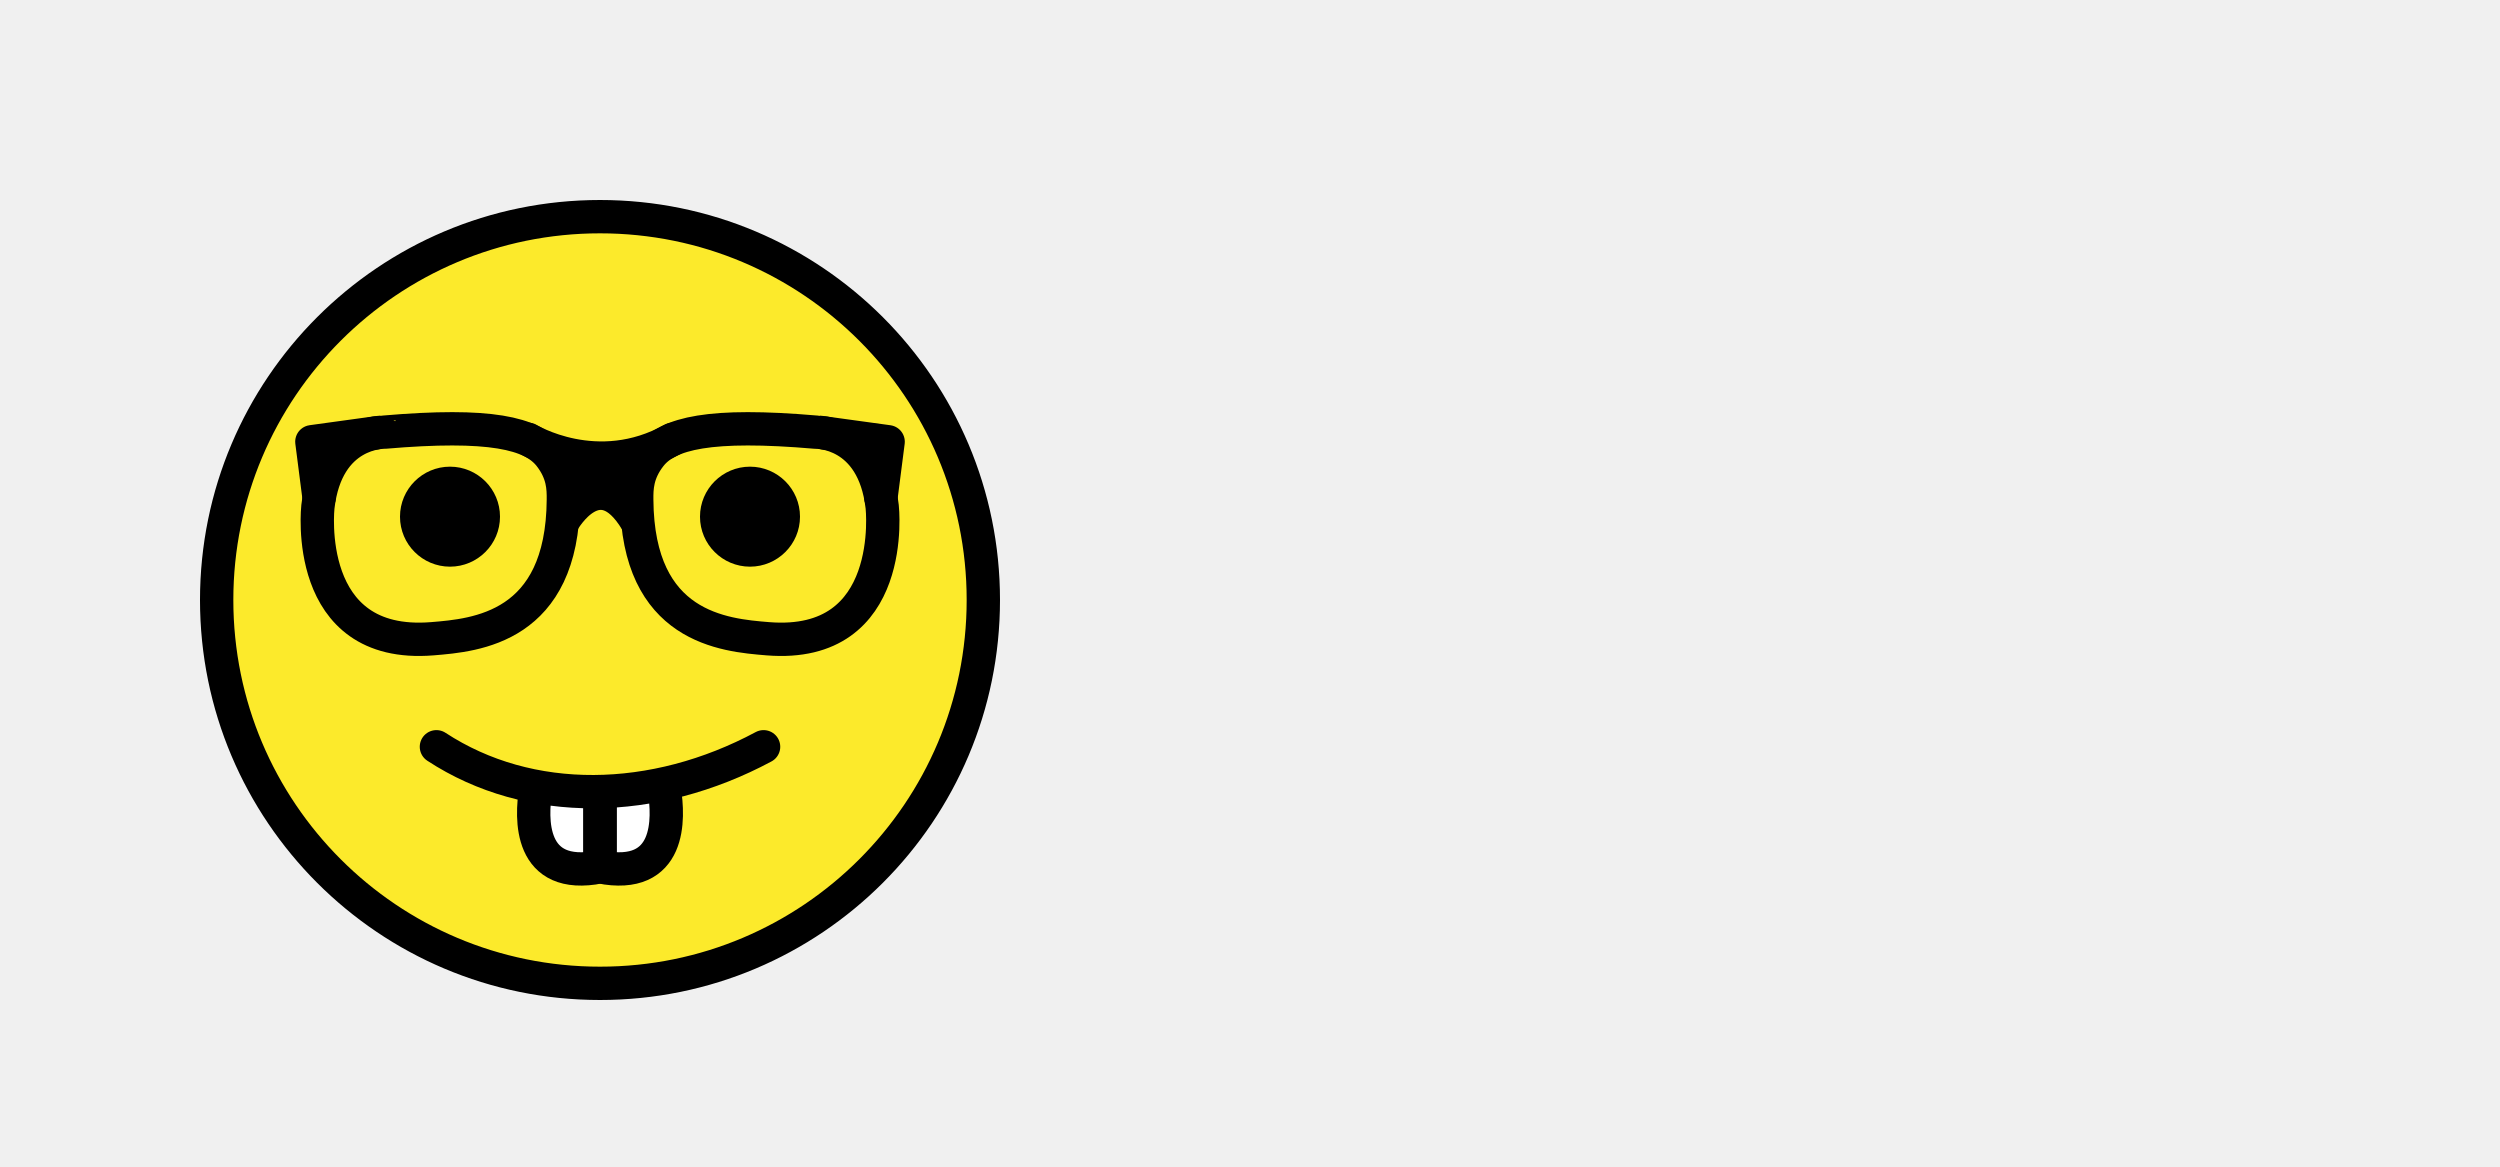
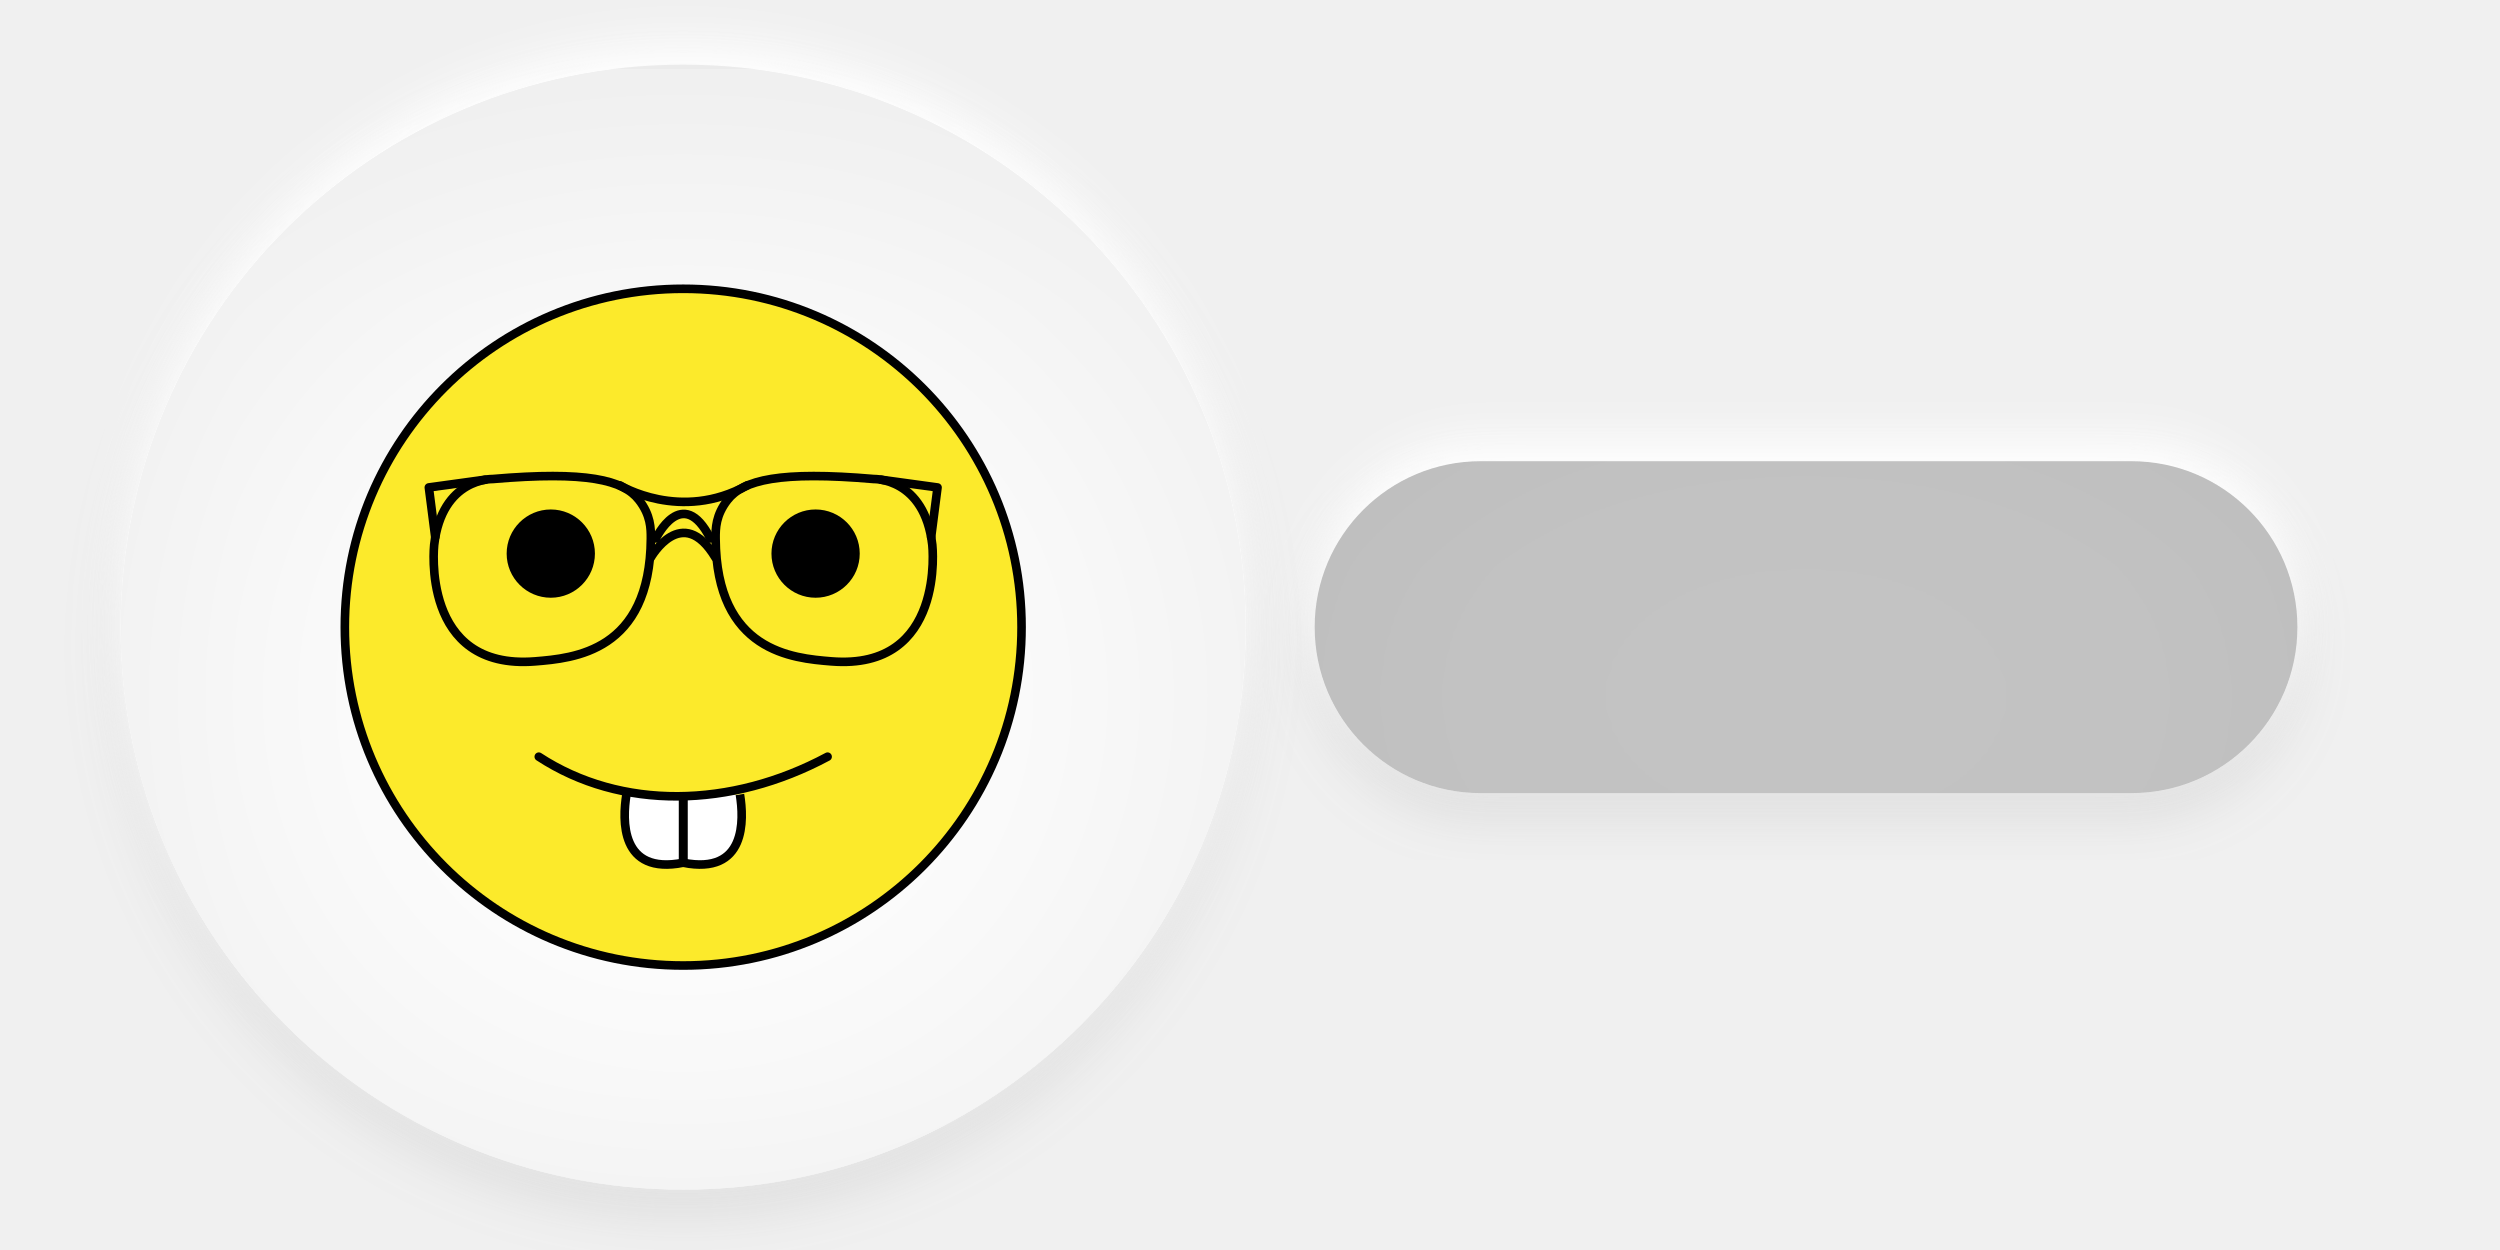
- <svg xmlns="http://www.w3.org/2000/svg" id="emoji" viewBox="0 0 150 70">
-   <rect id="my-rect" fill="#e5f9ff" x="0" y="0" rx="20" ry="20" />
-   <g>
-     <g id="color">
-       <circle cx="36" cy="36" r="23" fill="#FCEA2B" />
-       <path fill="#FFFFFF" d="M32.143,47.374c-0.282,1.723-0.434,5.488,3.857,4.64v-4.37" />
-       <path fill="#FFFFFF" d="M39.857,47.374c0.282,1.723,0.434,5.488-3.857,4.64v-4.37" />
+ <svg xmlns="http://www.w3.org/2000/svg" xmlns:xlink="http://www.w3.org/1999/xlink" id="emoji" width="160" height="80" viewBox="0 0 550 290" version="1.1">
+   <defs>
+     <rect id="my-rect" x="290" y="107" width="228" height="77" rx="38.5" />
+     <filter x="-5.3%" y="-17.8%" width="110.6%" height="137.8%" filterUnits="objectBoundingBox" id="filter-zpmiyhw9pq-2">
+       <feOffset dx="0" dy="5" in="SourceAlpha" result="shadowOffsetOuter1" />
+       <feGaussianBlur stdDeviation="6.5" in="shadowOffsetOuter1" result="shadowBlurOuter1" />
+       <feComposite in="shadowBlurOuter1" in2="SourceAlpha" operator="out" result="shadowBlurOuter1" />
+       <feColorMatrix values="0 0 0 0 0.86   0 0 0 0 0.86   0 0 0 0 0.86  0 0 0 1 0" type="matrix" in="shadowBlurOuter1" result="shadowMatrixOuter1" />
+       <feOffset dx="0" dy="-5" in="SourceAlpha" result="shadowOffsetOuter2" />
+       <feGaussianBlur stdDeviation="5" in="shadowOffsetOuter2" result="shadowBlurOuter2" />
+       <feComposite in="shadowBlurOuter2" in2="SourceAlpha" operator="out" result="shadowBlurOuter2" />
+       <feColorMatrix values="0 0 0 0 1   0 0 0 0 1   0 0 0 0 1  0 0 0 1 0" type="matrix" in="shadowBlurOuter2" result="shadowMatrixOuter2" />
+       <feMerge>
+         <feMergeNode in="shadowMatrixOuter1" />
+         <feMergeNode in="shadowMatrixOuter2" />
+       </feMerge>
+     </filter>
+     <filter x="-19.2%" y="-60.4%" width="138.4%" height="223.0%" filterUnits="objectBoundingBox" id="filter-zpmiyhw9pq-3">
+       <feGaussianBlur stdDeviation="58.5" in="SourceAlpha" result="shadowBlurInner1" />
+       <feOffset dx="0" dy="16" in="shadowBlurInner1" result="shadowOffsetInner1" />
+       <feComposite in="shadowOffsetInner1" in2="SourceAlpha" operator="arithmetic" k2="-1" k3="1" result="shadowInnerInner1" />
+       <feColorMatrix values="0 0 0 0 0   0 0 0 0 0   0 0 0 0 0  0 0 0 0.078 0" type="matrix" in="shadowInnerInner1" />
+     </filter>
+     <circle id="path-zpmiyhw9pq-4" cx="143.5" cy="145.5" r="130.5" />
+     <filter x="-8.4%" y="-9.2%" width="116.9%" height="119.5%" filterUnits="objectBoundingBox" id="filter-zpmiyhw9pq-5">
+       <feOffset dx="0" dy="5" in="SourceAlpha" result="shadowOffsetOuter1" />
+       <feGaussianBlur stdDeviation="6.5" in="shadowOffsetOuter1" result="shadowBlurOuter1" />
+       <feColorMatrix values="0 0 0 0 0.86   0 0 0 0 0.86   0 0 0 0 0.86  0 0 0 1 0" type="matrix" in="shadowBlurOuter1" result="shadowMatrixOuter1" />
+       <feOffset dx="0" dy="-5" in="SourceAlpha" result="shadowOffsetOuter2" />
+       <feGaussianBlur stdDeviation="5" in="shadowOffsetOuter2" result="shadowBlurOuter2" />
+       <feColorMatrix values="0 0 0 0 1   0 0 0 0 1   0 0 0 0 1  0 0 0 1 0" type="matrix" in="shadowBlurOuter2" result="shadowMatrixOuter2" />
+       <feMerge>
+         <feMergeNode in="shadowMatrixOuter1" />
+         <feMergeNode in="shadowMatrixOuter2" />
+       </feMerge>
+     </filter>
+     <filter x="-30.5%" y="-31.2%" width="160.9%" height="163.6%" filterUnits="objectBoundingBox" id="filter-zpmiyhw9pq-6">
+       <feGaussianBlur stdDeviation="58.5" in="SourceAlpha" result="shadowBlurInner1" />
+       <feOffset dx="0" dy="16" in="shadowBlurInner1" result="shadowOffsetInner1" />
+       <feComposite in="shadowOffsetInner1" in2="SourceAlpha" operator="arithmetic" k2="-1" k3="1" result="shadowInnerInner1" />
+       <feColorMatrix values="0 0 0 0 0   0 0 0 0 0   0 0 0 0 0  0 0 0 0.078 0" type="matrix" in="shadowInnerInner1" />
+     </filter>
+   </defs>
+   <g id="Page-1" stroke="none" stroke-width="1" fill="none" fill-rule="evenodd">
+     <g id="Rectangle-Copy-2">
+       <use fill="black" fill-opacity="1" filter="url(#filter-zpmiyhw9pq-2)" xlink:href="#my-rect" />
+       <use fill-opacity="0.15" fill="#000000" fill-rule="evenodd" xlink:href="#my-rect" />
+       <use fill="black" fill-opacity="1" filter="url(#filter-zpmiyhw9pq-3)" xlink:href="#my-rect" />
    </g>
-     <g id="hair" />
-     <g id="skin" />
-     <g id="skin-shadow" />
-     <g id="line">
-       <circle cx="36" cy="36" r="23" fill="none" stroke="#000000" stroke-linecap="round" stroke-linejoin="round" stroke-miterlimit="10" stroke-width="2" />
-       <path fill="none" stroke="#000000" stroke-linecap="round" stroke-linejoin="round" stroke-miterlimit="10" stroke-width="2" d="M19.074,30.407c0,0-0.953,8.551,6.861,7.918c2.62-0.212,7.816-0.651,7.867-8.343 c0.005-0.698-0.008-1.599-0.811-2.63c-1.065-1.367-3.572-1.971-9.945-1.422 C23.047,25.931,19.6,25.832,19.074,30.407z" />
-       <polyline fill="none" stroke="#000000" stroke-linecap="round" stroke-linejoin="round" stroke-miterlimit="10" stroke-width="2" points="19.145,29.874 18.712,26.503 22.545,25.975" />
-       <path fill="none" stroke="#000000" stroke-linecap="round" stroke-linejoin="round" stroke-miterlimit="10" stroke-width="2" d="M52.932,30.407c0,0,0.953,8.551-6.861,7.918c-2.62-0.212-7.816-0.651-7.867-8.343 c-0.005-0.698,0.008-1.599,0.811-2.63c1.065-1.367,3.572-1.971,9.945-1.422 C48.96,25.931,52.406,25.832,52.932,30.407z" />
-       <path fill="none" stroke="#000000" stroke-linecap="round" stroke-linejoin="round" stroke-miterlimit="10" stroke-width="2" d="M31.696,26.359c0,0,4.124,2.534,8.657,0" />
-       <path fill="none" stroke="#000000" stroke-linecap="round" stroke-linejoin="round" stroke-miterlimit="10" stroke-width="2" d="M33.802,31.261c0,0,2.127-3.751,4.383,0" />
-       <polyline fill="none" stroke="#000000" stroke-linecap="round" stroke-linejoin="round" stroke-miterlimit="10" stroke-width="2" points="52.855,29.877 53.288,26.505 49.455,25.978" />
-       <path fill="none" stroke="#000000" stroke-linecap="round" stroke-linejoin="round" stroke-miterlimit="10" stroke-width="2" d="M34.146,29.971c0,0,1.795-3.751,3.699,0" />
-       <path fill="none" stroke="#000000" stroke-miterlimit="10" stroke-width="2" d="M32.143,47.374 c-0.282,1.723-0.434,5.488,3.857,4.64v-4.37" />
-       <path d="M30,31c0,1.657-1.345,3-3,3c-1.655,0-3-1.343-3-3c0-1.655,1.345-3,3-3C28.655,28,30,29.345,30,31" />
-       <path d="M48,31c0,1.657-1.345,3-3,3s-3-1.343-3-3c0-1.655,1.345-3,3-3S48,29.345,48,31" />
-       <path fill="none" stroke="#000000" stroke-miterlimit="10" stroke-width="2" d="M39.857,47.374 c0.282,1.723,0.434,5.488-3.857,4.64v-4.37" />
-       <path fill="none" stroke="#000000" stroke-linecap="round" stroke-linejoin="round" stroke-miterlimit="10" stroke-width="2" d="M45.815,44.806c-6.574,3.525-14.045,3.658-19.63,0" />
+     <g id="Oval-Copy-2">
+       <use fill="black" fill-opacity="1" filter="url(#filter-zpmiyhw9pq-5)" xlink:href="#path-zpmiyhw9pq-4" />
+       <use fill="#FFFFFF" fill-rule="evenodd" xlink:href="#path-zpmiyhw9pq-4" />
+       <use fill="black" fill-opacity="1" filter="url(#filter-zpmiyhw9pq-6)" xlink:href="#path-zpmiyhw9pq-4" />
    </g>
-     <animateTransform id="animate" attributeName="transform" attributeType="XML" type="rotate" from="0 36 36" to="360 36 36" dur="2s" repeatCount="indefinite" />
+     <g>
+       <g id="Group" transform="translate(65, 67)">
+         <g id="color" fill-rule="nonzero">
+           <circle id="Oval" fill="#FCEA2B" cx="78.5" cy="78.5" r="78.5" />
+           <path d="M65.337,117.321 C64.375,123.203 63.855,136.052 78.5,133.157 L78.5,118.243" id="Path" fill="#FFFFFF" />
+           <path d="M91.663,117.321 C92.625,123.203 93.145,136.052 78.5,133.157 L78.5,118.243" id="Path" fill="#FFFFFF" />
+         </g>
+         <g id="line">
+           <circle id="Oval" stroke="#000000" stroke-width="2" stroke-linecap="round" stroke-linejoin="round" cx="78.5" cy="78.5" r="78.5" />
+           <path d="M20.731,59.412 C20.731,59.412 17.478,88.596 44.147,86.438 C53.088,85.714 70.825,84.217 70.997,57.964 C71.013,55.582 70.971,52.507 68.23,48.988 C64.596,44.323 56.04,42.261 34.289,44.135 C34.289,44.135 22.527,43.797 20.731,59.412 Z" id="Path" stroke="#000000" stroke-width="2" stroke-linecap="round" stroke-linejoin="round" />
+           <polyline id="Path" stroke="#000000" stroke-width="2" stroke-linecap="round" stroke-linejoin="round" points="20.972 57.592 19.494 46.086 32.576 44.285" />
+           <path d="M136.291,59.412 C136.291,59.412 139.544,88.596 112.875,86.438 C103.934,85.714 86.197,84.217 86.025,57.964 C86.009,55.582 86.051,52.507 88.792,48.988 C92.426,44.323 100.982,42.261 122.733,44.135 C122.733,44.135 134.496,43.797 136.291,59.412 Z" id="Path" stroke="#000000" stroke-width="2" stroke-linecap="round" stroke-linejoin="round" />
+           <path d="M63.811,45.596 C63.811,45.596 77.887,54.244 93.357,45.596" id="Path" stroke="#000000" stroke-width="2" stroke-linecap="round" stroke-linejoin="round" />
+           <path d="M70.999,62.327 C70.999,62.327 78.26,49.525 85.958,62.327" id="Path" stroke="#000000" stroke-width="2" stroke-linecap="round" stroke-linejoin="round" />
+           <polyline id="Path" stroke="#000000" stroke-width="2" stroke-linecap="round" stroke-linejoin="round" points="136.028 57.601 137.506 46.095 124.424 44.293" />
+           <path d="M72.173,57.921 C72.173,57.921 78.301,45.119 84.797,57.921" id="Path" stroke="#000000" stroke-width="2" stroke-linecap="round" stroke-linejoin="round" />
+           <path d="M65.337,117.321 C64.375,123.203 63.855,136.052 78.5,133.157 L78.5,118.243" id="Path" stroke="#000000" stroke-width="2" />
+           <path d="M58.022,61.435 C58.022,67.09 53.432,71.674 47.783,71.674 C42.133,71.674 37.543,67.089 37.543,61.435 C37.543,55.786 42.133,51.196 47.783,51.196 C53.432,51.196 58.022,55.786 58.022,61.435" id="Path" fill="#000000" fill-rule="nonzero" />
+           <path d="M119.457,61.435 C119.457,67.09 114.867,71.674 109.217,71.674 C103.568,71.674 98.978,67.089 98.978,61.435 C98.978,55.786 103.568,51.196 109.217,51.196 C114.867,51.196 119.457,55.786 119.457,61.435" id="Path" fill="#000000" fill-rule="nonzero" />
+           <path d="M91.663,117.321 C92.625,123.203 93.145,136.052 78.5,133.157 L78.5,118.243" id="Path" stroke="#000000" stroke-width="2" />
+           <path d="M111.998,108.554 C89.561,120.584 64.061,121.037 45.002,108.554" id="Path" stroke="#000000" stroke-width="2" stroke-linecap="round" stroke-linejoin="round" />
+         </g>
+       </g>
+       <animateTransform id="animate" attributeName="transform" attributeType="XML" type="rotate" from="0 143.5 145.5" to="360 143.5 145.5" dur="2s" repeatCount="indefinite" />
+     </g>
+     <text id="my-text" />
  </g>
-   <text id="my-text" />
</svg>
